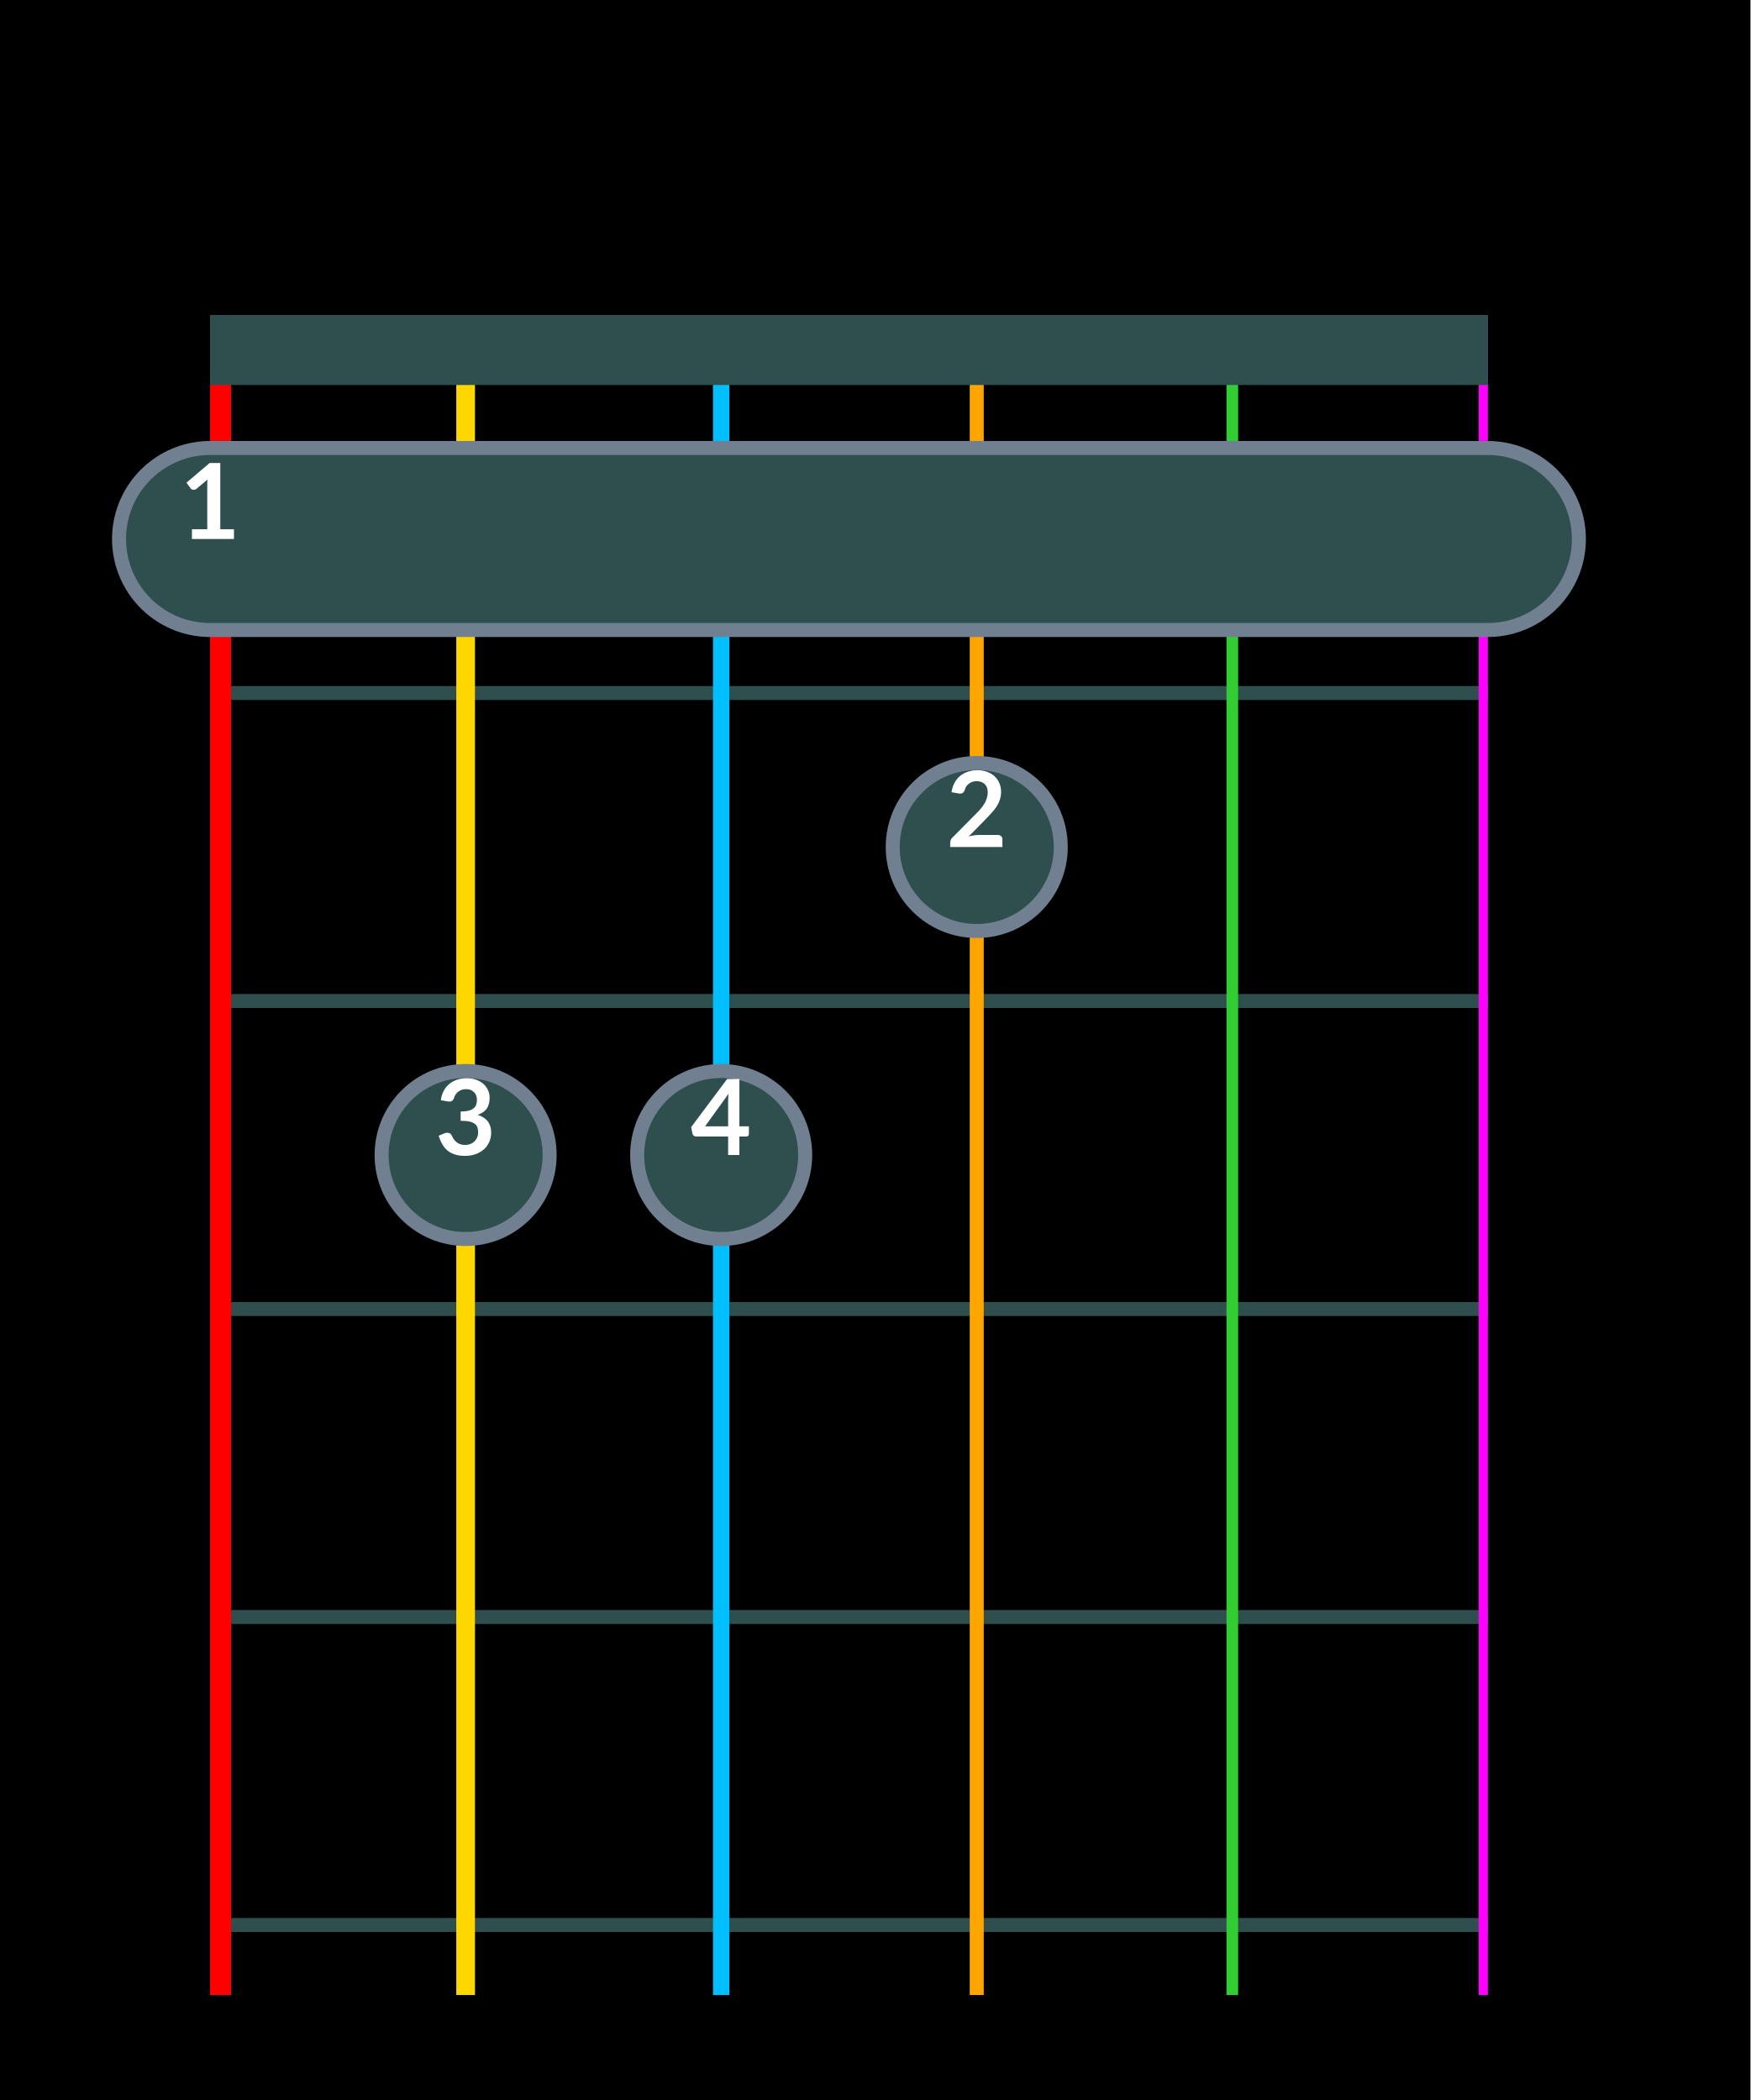
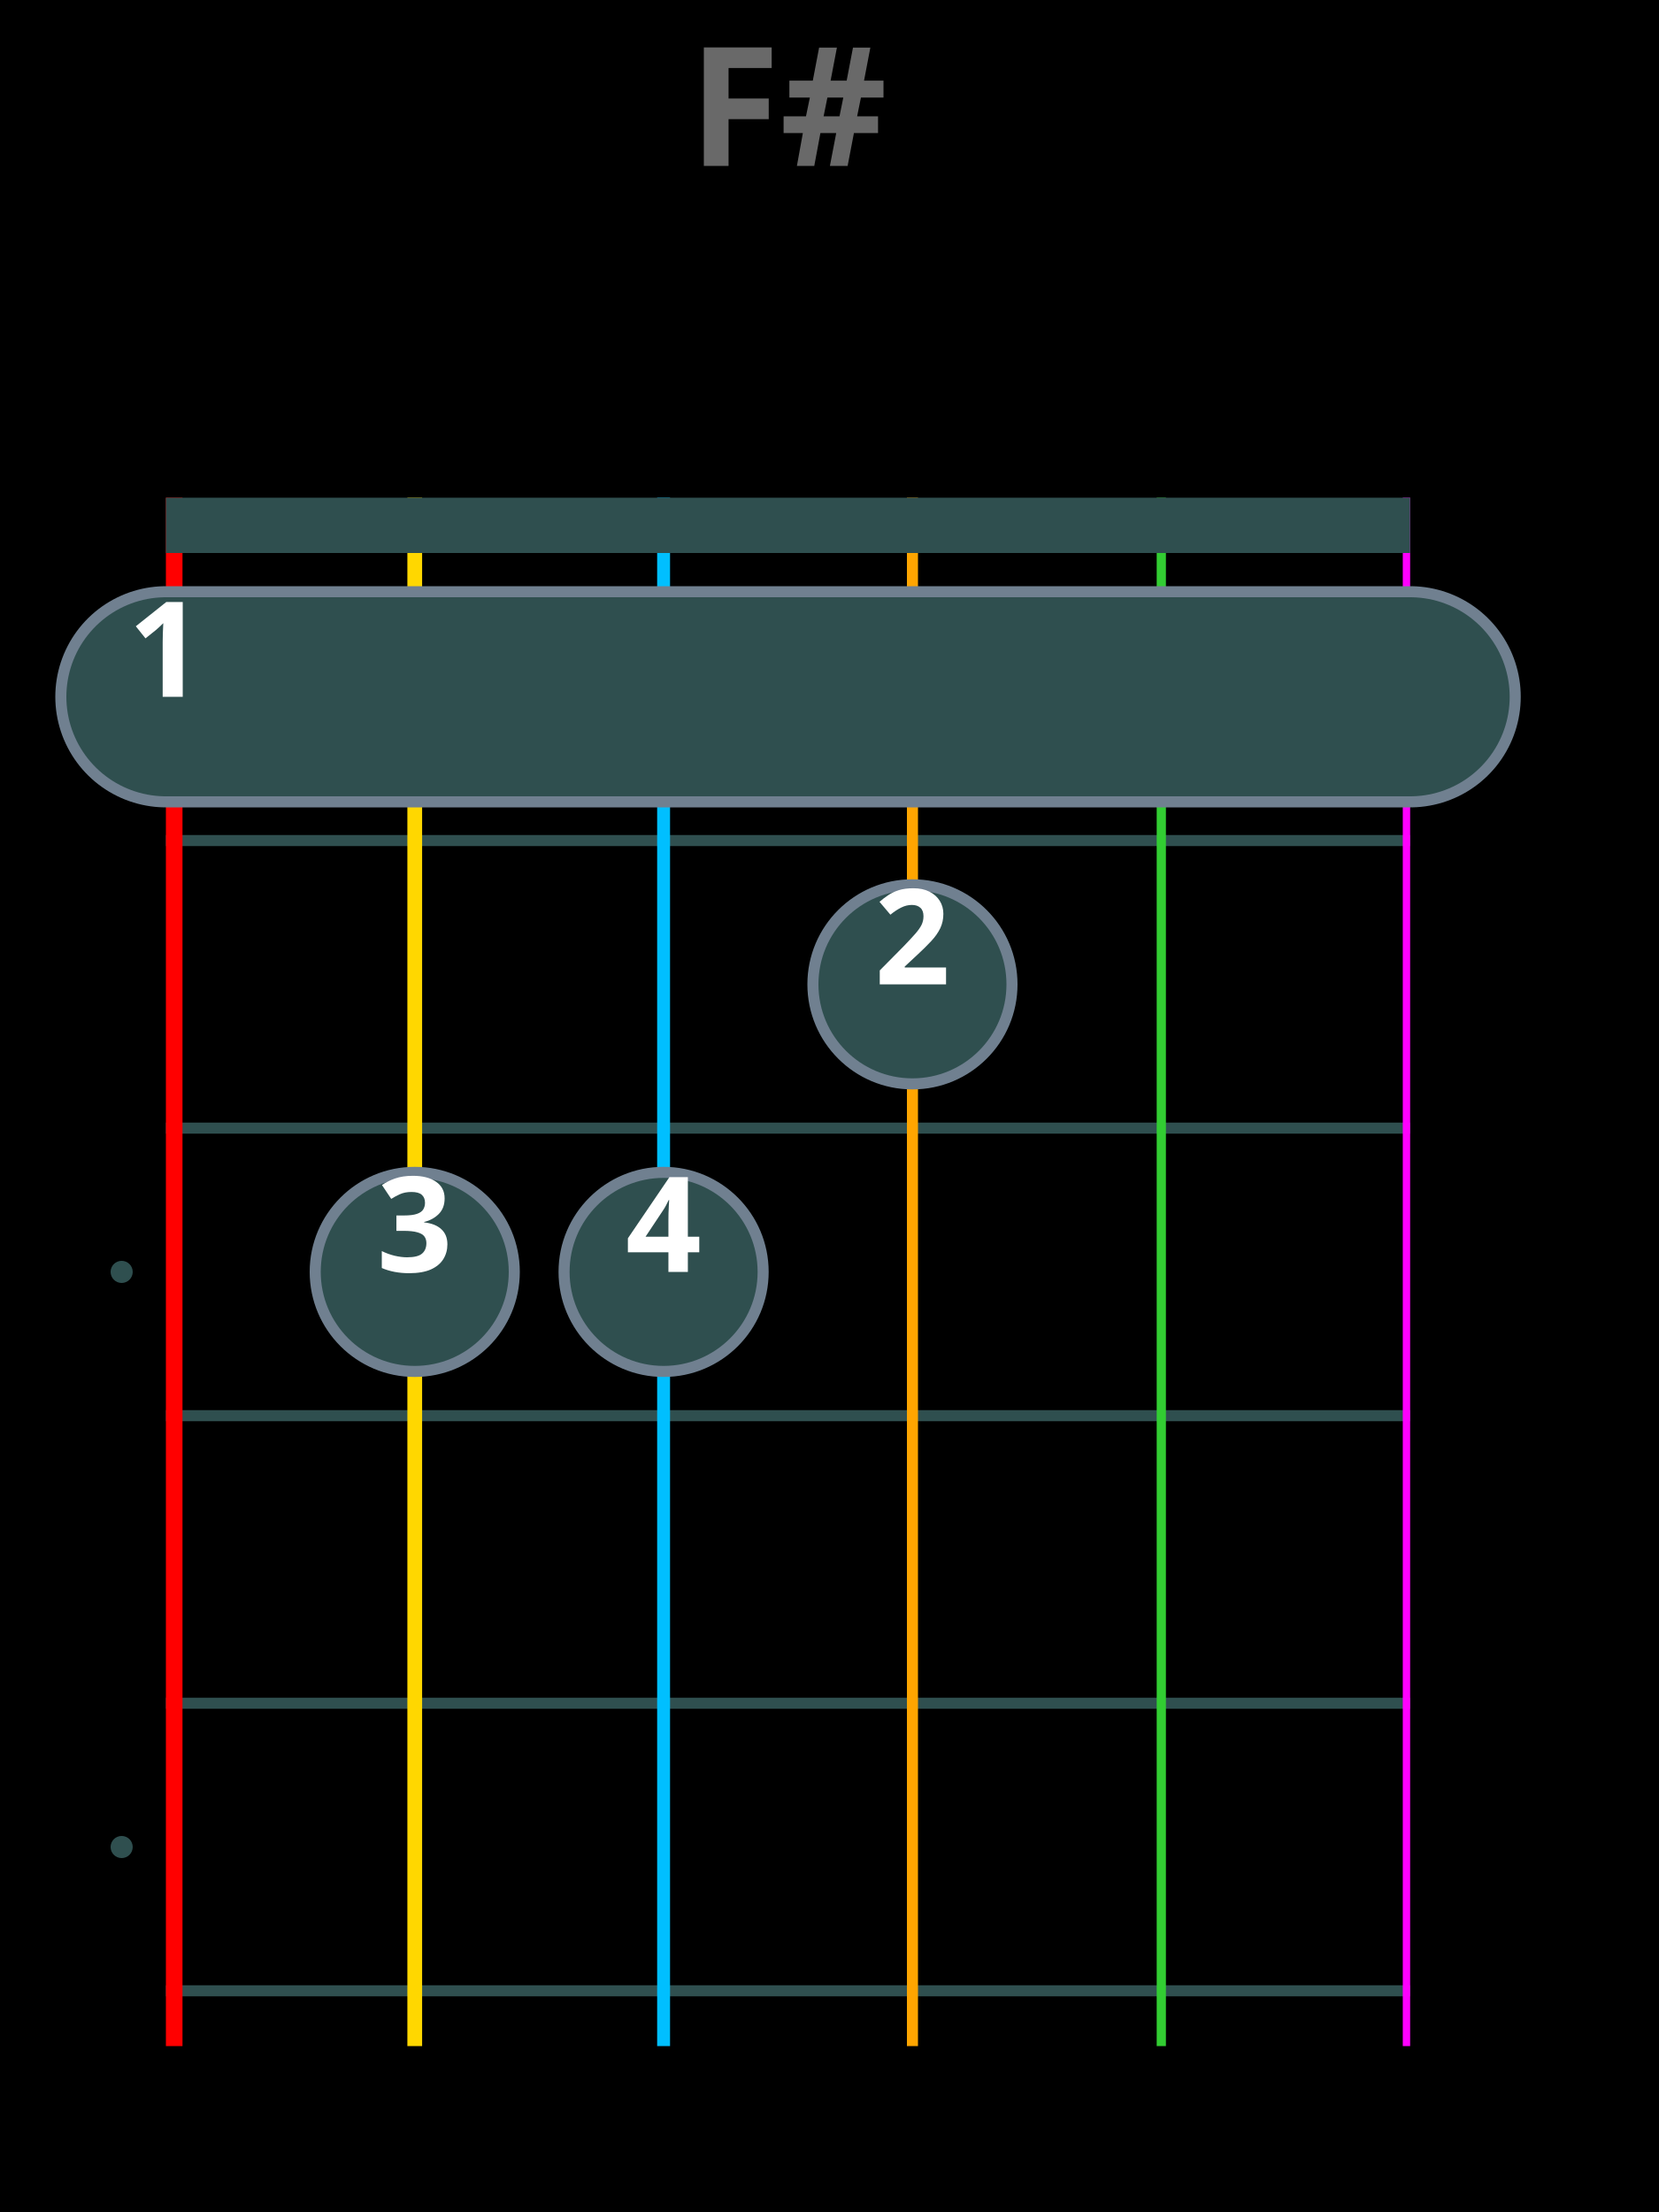
- <svg xmlns="http://www.w3.org/2000/svg" baseProfile="full" height="300" version="1.1" width="250">
+ <svg xmlns="http://www.w3.org/2000/svg" baseProfile="full" height="400" version="1.1" width="300">
  <defs />
-   <rect fill="black" height="300" width="250" x="0" y="0" />
-   <line stroke="darkslategray" stroke-width="2" x1="30" x2="212.5" y1="99.0" y2="99.0" />
-   <line stroke="darkslategray" stroke-width="2" x1="30" x2="212.5" y1="143.0" y2="143.0" />
-   <line stroke="darkslategray" stroke-width="2" x1="30" x2="212.5" y1="187.0" y2="187.0" />
-   <line stroke="darkslategray" stroke-width="2" x1="30" x2="212.5" y1="231.0" y2="231.0" />
-   <line stroke="darkslategray" stroke-width="2" x1="30" x2="212.5" y1="275.0" y2="275.0" />
-   <circle cx="22" cy="165.0" fill="black" r="2" />
-   <circle cx="22" cy="253.0" fill="black" r="2" />
-   <line stroke="red" stroke-width="3.0" x1="31.5" x2="31.5" y1="45.0" y2="285.0" />
-   <line stroke="gold" stroke-width="2.667" x1="66.5" x2="66.5" y1="45.0" y2="285.0" />
-   <line stroke="deepskyblue" stroke-width="2.333" x1="103.0" x2="103.0" y1="45.0" y2="285.0" />
-   <line stroke="orange" stroke-width="2.0" x1="139.5" x2="139.5" y1="45.0" y2="285.0" />
-   <line stroke="limegreen" stroke-width="1.667" x1="176.0" x2="176.0" y1="45.0" y2="285.0" />
-   <line stroke="magenta" stroke-width="1.333" x1="211.833" x2="211.833" y1="45.0" y2="285.0" />
-   <line stroke="darkslategray" stroke-width="10" x1="30" x2="212.5" y1="50.0" y2="50.0" />
-   <line stroke="slategray" stroke-linecap="round" stroke-width="28" x1="30.0" x2="212.5" y1="77.0" y2="77.0" />
-   <line stroke="darkslategray" stroke-linecap="round" stroke-width="24" x1="30.0" x2="212.5" y1="77.0" y2="77.0" />
-   <text alignment-baseline="central" fill="white" font-family="Lato" font-size="15" font-weight="bold" text-anchor="middle" x="30.0" y="77.0">1</text>
-   <circle cx="66.5" cy="165.0" fill="darkslategray" r="12" stroke="slategray" stroke-width="2" />
-   <text alignment-baseline="central" fill="white" font-family="Lato" font-size="15" font-weight="bold" text-anchor="middle" x="66.5" y="165.0">3</text>
-   <circle cx="103.0" cy="165.0" fill="darkslategray" r="12" stroke="slategray" stroke-width="2" />
-   <text alignment-baseline="central" fill="white" font-family="Lato" font-size="15" font-weight="bold" text-anchor="middle" x="103.0" y="165.0">4</text>
-   <circle cx="139.5" cy="121.0" fill="darkslategray" r="12" stroke="slategray" stroke-width="2" />
-   <text alignment-baseline="central" fill="white" font-family="Lato" font-size="15" font-weight="bold" text-anchor="middle" x="139.5" y="121.0">2</text>
+   <rect fill="black" height="400" width="300" x="0" y="0" />
+   <line stroke="darkslategray" stroke-width="2" x1="30" x2="255.0" y1="152.0" y2="152.0" />
+   <line stroke="darkslategray" stroke-width="2" x1="30" x2="255.0" y1="204.0" y2="204.0" />
+   <line stroke="darkslategray" stroke-width="2" x1="30" x2="255.0" y1="256.0" y2="256.0" />
+   <line stroke="darkslategray" stroke-width="2" x1="30" x2="255.0" y1="308.0" y2="308.0" />
+   <line stroke="darkslategray" stroke-width="2" x1="30" x2="255.0" y1="360.0" y2="360.0" />
+   <circle cx="22" cy="230.0" fill="darkslategray" r="2" />
+   <circle cx="22" cy="334.0" fill="darkslategray" r="2" />
+   <line stroke="red" stroke-width="3.0" x1="31.5" x2="31.5" y1="90" y2="370" />
+   <line stroke="gold" stroke-width="2.667" x1="75.0" x2="75.0" y1="90" y2="370" />
+   <line stroke="deepskyblue" stroke-width="2.333" x1="120.0" x2="120.0" y1="90" y2="370" />
+   <line stroke="orange" stroke-width="2.0" x1="165.0" x2="165.0" y1="90" y2="370" />
+   <line stroke="limegreen" stroke-width="1.667" x1="210.0" x2="210.0" y1="90" y2="370" />
+   <line stroke="magenta" stroke-width="1.333" x1="254.333" x2="254.333" y1="90" y2="370" />
+   <line stroke="darkslategray" stroke-width="10" x1="30" x2="255.0" y1="95.0" y2="95.0" />
+   <line stroke="slategray" stroke-linecap="round" stroke-width="40" x1="30.0" x2="255.0" y1="126.0" y2="126.0" />
+   <line stroke="darkslategray" stroke-linecap="round" stroke-width="36" x1="30.0" x2="255.0" y1="126.0" y2="126.0" />
+   <text alignment-baseline="central" fill="white" font-family="Verdana" font-size="24" font-weight="bold" text-anchor="middle" x="30.0" y="126.0">1</text>
+   <circle cx="75.0" cy="230.0" fill="darkslategray" r="18" stroke="slategray" stroke-width="2" />
+   <text alignment-baseline="central" fill="white" font-family="Verdana" font-size="24" font-weight="bold" text-anchor="middle" x="75.0" y="230.0">3</text>
+   <circle cx="120.0" cy="230.0" fill="darkslategray" r="18" stroke="slategray" stroke-width="2" />
+   <text alignment-baseline="central" fill="white" font-family="Verdana" font-size="24" font-weight="bold" text-anchor="middle" x="120.0" y="230.0">4</text>
+   <circle cx="165.0" cy="178.0" fill="darkslategray" r="18" stroke="slategray" stroke-width="2" />
+   <text alignment-baseline="central" fill="white" font-family="Verdana" font-size="24" font-weight="bold" text-anchor="middle" x="165.0" y="178.0">2</text>
+   <text alignment-baseline="central" fill="dimgray" font-family="Verdana" font-size="30" font-weight="bold" text-anchor="middle" x="142.5" y="30">F#</text>
</svg>
